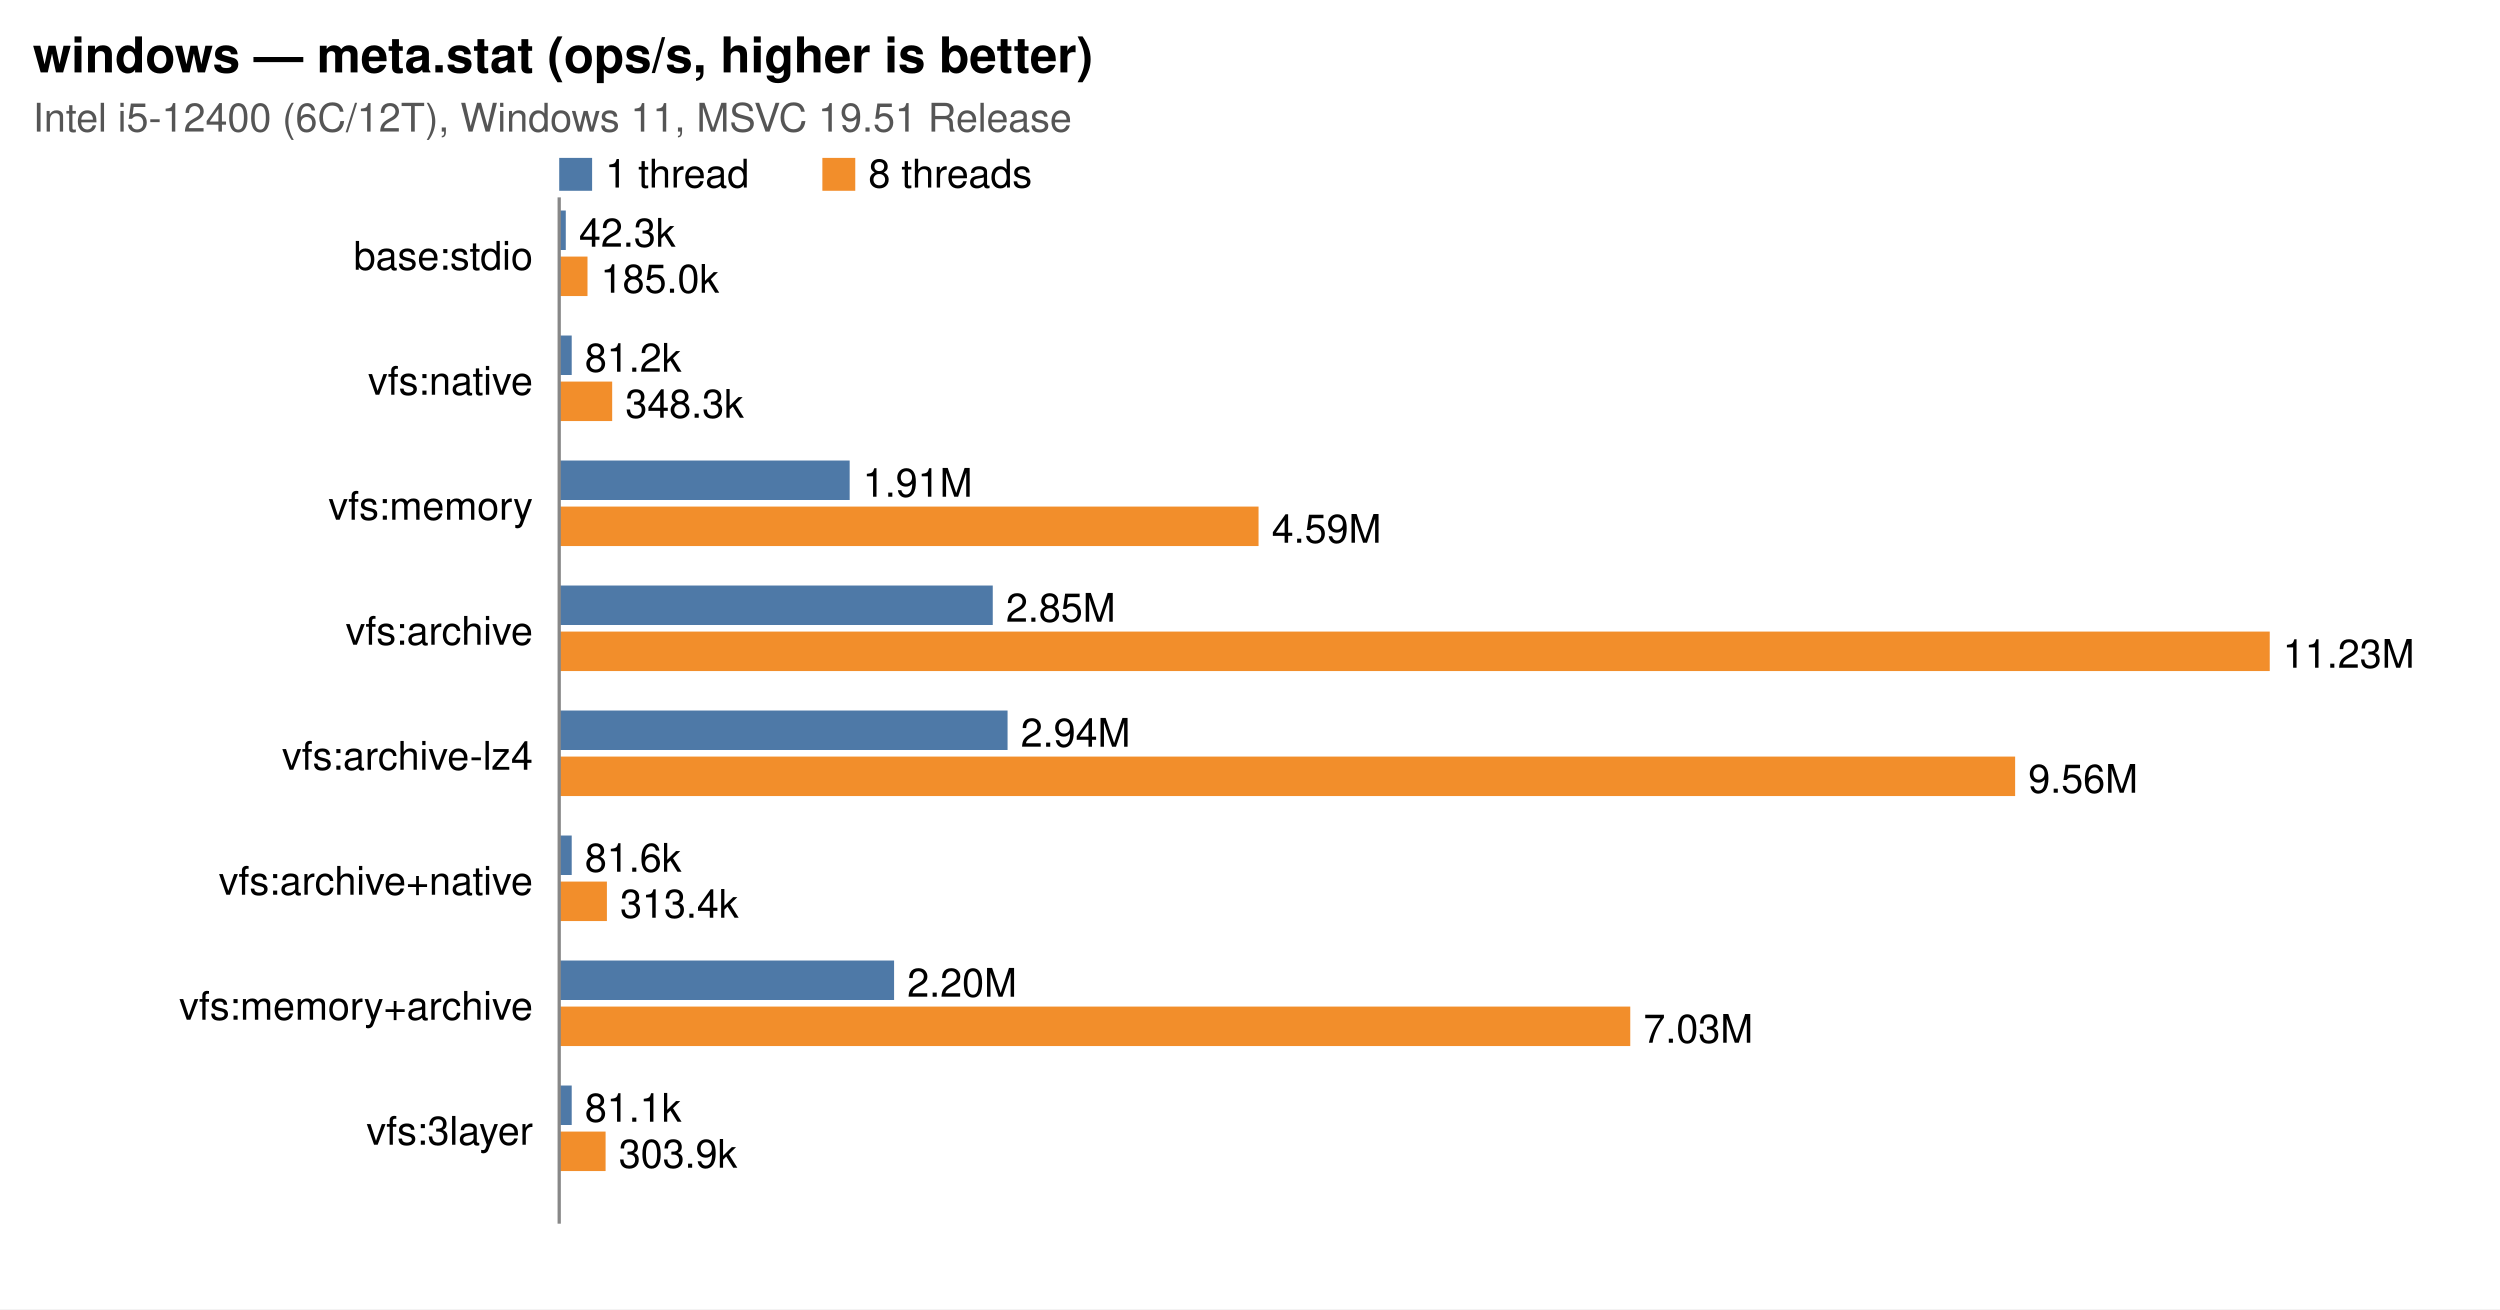
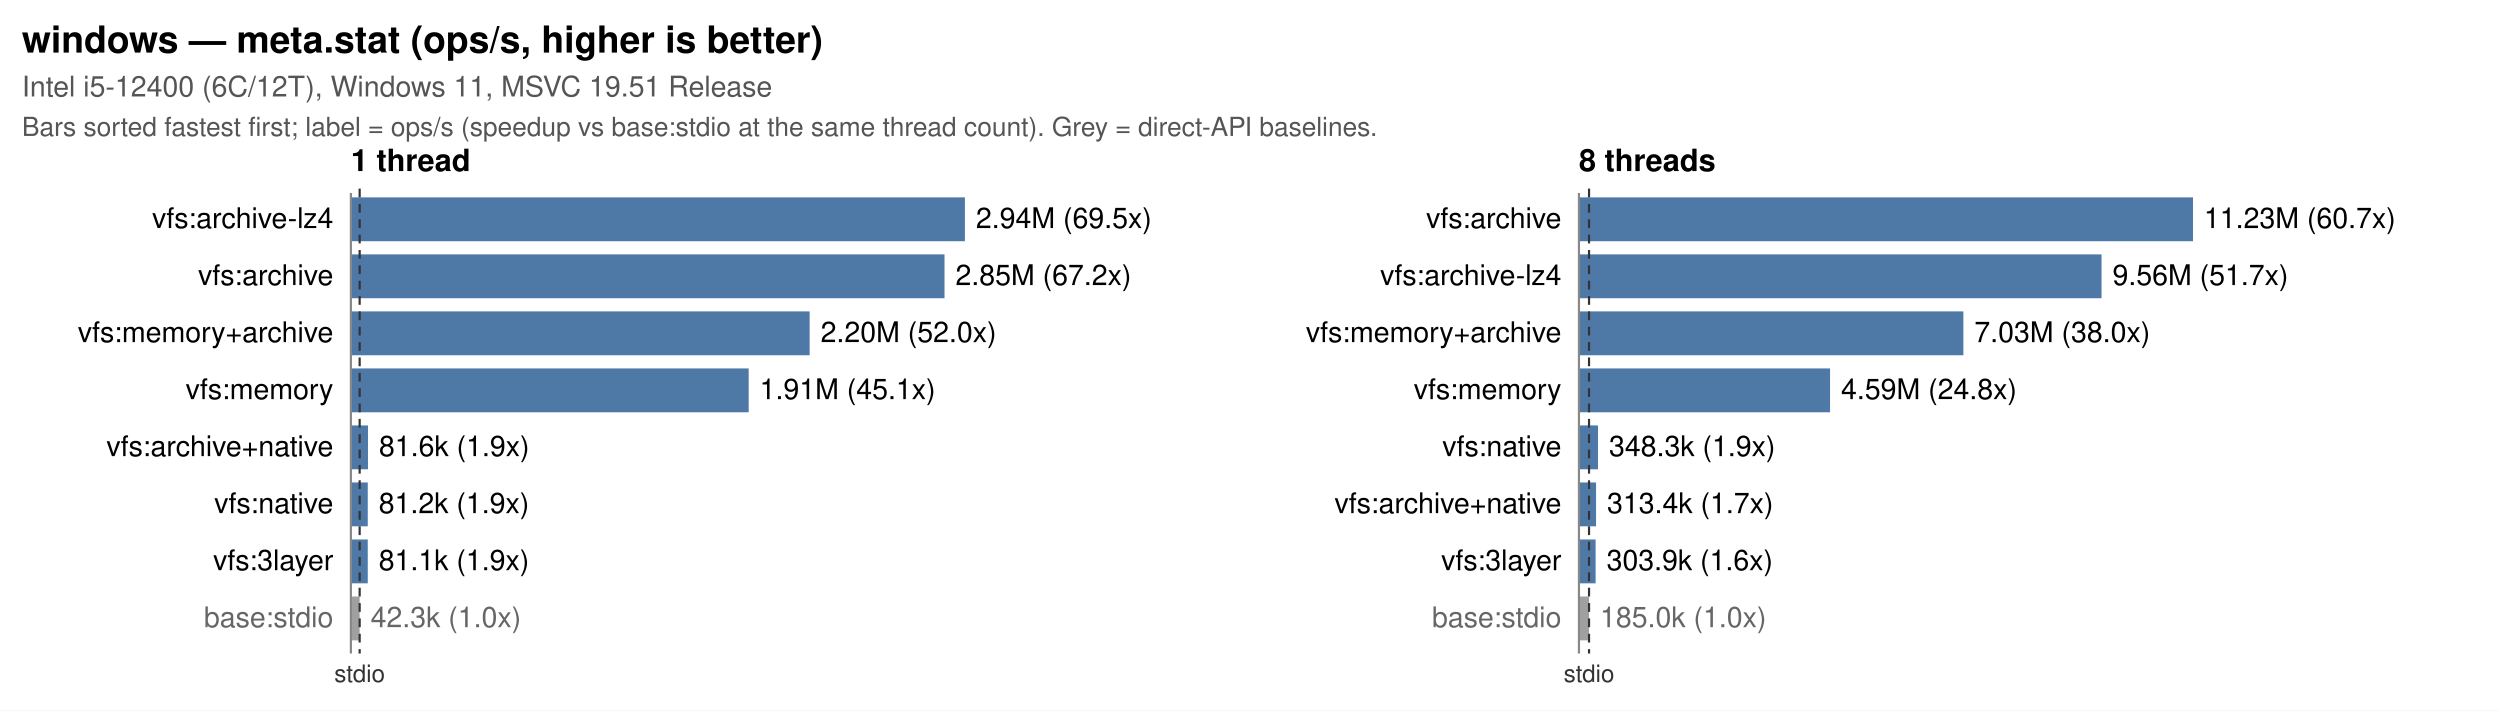
- <svg xmlns="http://www.w3.org/2000/svg" width="760" height="398" font-family="Segoe UI,Helvetica,Arial,sans-serif" font-size="12">
+ <svg xmlns="http://www.w3.org/2000/svg" width="1140" height="324" font-family="Segoe UI,Helvetica,Arial,sans-serif" font-size="13">
  <rect width="100%" height="100%" fill="white" />
-   <text x="10" y="22" font-size="15" font-weight="bold">windows — meta.stat (ops/s, higher is better)</text>
-   <text x="10" y="40" fill="#555">Intel i5-12400 (6C/12T), Windows 11, MSVC 19.51 Release</text>
-   <rect x="170" y="48" width="10" height="10" fill="#4e79a7" />
-   <text x="184" y="57">1 thread</text>
-   <rect x="250" y="48" width="10" height="10" fill="#f28e2b" />
-   <text x="264" y="57">8 threads</text>
-   <text x="162" y="82" text-anchor="end">base:stdio</text>
-   <rect x="170" y="64" width="2.0" height="12" fill="#4e79a7" />
-   <text x="176.0" y="75">42.3k</text>
-   <rect x="170" y="78" width="8.6" height="12" fill="#f28e2b" />
-   <text x="182.6" y="89">185.0k</text>
-   <text x="162" y="120" text-anchor="end">vfs:native</text>
-   <rect x="170" y="102" width="3.8" height="12" fill="#4e79a7" />
-   <text x="177.8" y="113">81.2k</text>
-   <rect x="170" y="116" width="16.1" height="12" fill="#f28e2b" />
-   <text x="190.1" y="127">348.3k</text>
-   <text x="162" y="158" text-anchor="end">vfs:memory</text>
-   <rect x="170" y="140" width="88.3" height="12" fill="#4e79a7" />
-   <text x="262.3" y="151">1.91M</text>
-   <rect x="170" y="154" width="212.6" height="12" fill="#f28e2b" />
-   <text x="386.6" y="165">4.59M</text>
-   <text x="162" y="196" text-anchor="end">vfs:archive</text>
-   <rect x="170" y="178" width="131.8" height="12" fill="#4e79a7" />
-   <text x="305.8" y="189">2.85M</text>
-   <rect x="170" y="192" width="520.0" height="12" fill="#f28e2b" />
-   <text x="694.0" y="203">11.23M</text>
-   <text x="162" y="234" text-anchor="end">vfs:archive-lz4</text>
-   <rect x="170" y="216" width="136.3" height="12" fill="#4e79a7" />
-   <text x="310.3" y="227">2.94M</text>
-   <rect x="170" y="230" width="442.6" height="12" fill="#f28e2b" />
-   <text x="616.6" y="241">9.56M</text>
-   <text x="162" y="272" text-anchor="end">vfs:archive+native</text>
-   <rect x="170" y="254" width="3.8" height="12" fill="#4e79a7" />
-   <text x="177.8" y="265">81.6k</text>
-   <rect x="170" y="268" width="14.5" height="12" fill="#f28e2b" />
-   <text x="188.5" y="279">313.4k</text>
-   <text x="162" y="310" text-anchor="end">vfs:memory+archive</text>
-   <rect x="170" y="292" width="101.8" height="12" fill="#4e79a7" />
-   <text x="275.8" y="303">2.20M</text>
-   <rect x="170" y="306" width="325.6" height="12" fill="#f28e2b" />
-   <text x="499.6" y="317">7.03M</text>
-   <text x="162" y="348" text-anchor="end">vfs:3layer</text>
-   <rect x="170" y="330" width="3.8" height="12" fill="#4e79a7" />
-   <text x="177.8" y="341">81.1k</text>
-   <rect x="170" y="344" width="14.1" height="12" fill="#f28e2b" />
-   <text x="188.1" y="355">303.9k</text>
-   <line x1="170" y1="60" x2="170" y2="372" stroke="#888" />
+   <text x="10" y="24" font-size="17" font-weight="bold">windows — meta.stat (ops/s, higher is better)</text>
+   <text x="10" y="44" fill="#555">Intel i5-12400 (6C/12T), Windows 11, MSVC 19.51 Release</text>
+   <text x="10" y="62" font-size="12" fill="#555">Bars sorted fastest first; label = ops/s (speedup vs base:stdio at the same thread count). Grey = direct-API baselines.</text>
+   <text x="160" y="78" font-size="14" font-weight="bold">1 thread</text>
+   <text x="152" y="104" text-anchor="end">vfs:archive-lz4</text>
+   <rect x="160" y="90" width="280.0" height="20" fill="#4e79a7" />
+   <text x="445.0" y="104">2.94M  (69.5x)</text>
+   <text x="152" y="130" text-anchor="end">vfs:archive</text>
+   <rect x="160" y="116" width="270.7" height="20" fill="#4e79a7" />
+   <text x="435.7" y="130">2.85M  (67.2x)</text>
+   <text x="152" y="156" text-anchor="end">vfs:memory+archive</text>
+   <rect x="160" y="142" width="209.2" height="20" fill="#4e79a7" />
+   <text x="374.2" y="156">2.20M  (52.0x)</text>
+   <text x="152" y="182" text-anchor="end">vfs:memory</text>
+   <rect x="160" y="168" width="181.4" height="20" fill="#4e79a7" />
+   <text x="346.4" y="182">1.91M  (45.1x)</text>
+   <text x="152" y="208" text-anchor="end">vfs:archive+native</text>
+   <rect x="160" y="194" width="7.8" height="20" fill="#4e79a7" />
+   <text x="172.8" y="208">81.6k  (1.9x)</text>
+   <text x="152" y="234" text-anchor="end">vfs:native</text>
+   <rect x="160" y="220" width="7.7" height="20" fill="#4e79a7" />
+   <text x="172.7" y="234">81.2k  (1.9x)</text>
+   <text x="152" y="260" text-anchor="end">vfs:3layer</text>
+   <rect x="160" y="246" width="7.7" height="20" fill="#4e79a7" />
+   <text x="172.7" y="260">81.1k  (1.9x)</text>
+   <text x="152" y="286" text-anchor="end" fill="#666">base:stdio</text>
+   <rect x="160" y="272" width="4.0" height="20" fill="#a0a0a0" />
+   <text x="169.0" y="286" fill="#666">42.3k  (1.0x)</text>
+   <line x1="160" y1="88" x2="160" y2="298" stroke="#888" />
+   <line x1="164.0" y1="86" x2="164.0" y2="298" stroke="#333" stroke-dasharray="4,3" />
+   <text x="164.0" y="311" font-size="11" fill="#333" text-anchor="middle">stdio</text>
+   <text x="720" y="78" font-size="14" font-weight="bold">8 threads</text>
+   <text x="712" y="104" text-anchor="end">vfs:archive</text>
+   <rect x="720" y="90" width="280.0" height="20" fill="#4e79a7" />
+   <text x="1005.0" y="104">11.23M  (60.7x)</text>
+   <text x="712" y="130" text-anchor="end">vfs:archive-lz4</text>
+   <rect x="720" y="116" width="238.3" height="20" fill="#4e79a7" />
+   <text x="963.3" y="130">9.56M  (51.7x)</text>
+   <text x="712" y="156" text-anchor="end">vfs:memory+archive</text>
+   <rect x="720" y="142" width="175.3" height="20" fill="#4e79a7" />
+   <text x="900.3" y="156">7.03M  (38.0x)</text>
+   <text x="712" y="182" text-anchor="end">vfs:memory</text>
+   <rect x="720" y="168" width="114.5" height="20" fill="#4e79a7" />
+   <text x="839.5" y="182">4.59M  (24.8x)</text>
+   <text x="712" y="208" text-anchor="end">vfs:native</text>
+   <rect x="720" y="194" width="8.7" height="20" fill="#4e79a7" />
+   <text x="733.7" y="208">348.3k  (1.9x)</text>
+   <text x="712" y="234" text-anchor="end">vfs:archive+native</text>
+   <rect x="720" y="220" width="7.8" height="20" fill="#4e79a7" />
+   <text x="732.8" y="234">313.4k  (1.7x)</text>
+   <text x="712" y="260" text-anchor="end">vfs:3layer</text>
+   <rect x="720" y="246" width="7.6" height="20" fill="#4e79a7" />
+   <text x="732.6" y="260">303.9k  (1.6x)</text>
+   <text x="712" y="286" text-anchor="end" fill="#666">base:stdio</text>
+   <rect x="720" y="272" width="4.6" height="20" fill="#a0a0a0" />
+   <text x="729.6" y="286" fill="#666">185.0k  (1.0x)</text>
+   <line x1="720" y1="88" x2="720" y2="298" stroke="#888" />
+   <line x1="724.6" y1="86" x2="724.6" y2="298" stroke="#333" stroke-dasharray="4,3" />
+   <text x="724.6" y="311" font-size="11" fill="#333" text-anchor="middle">stdio</text>
</svg>
